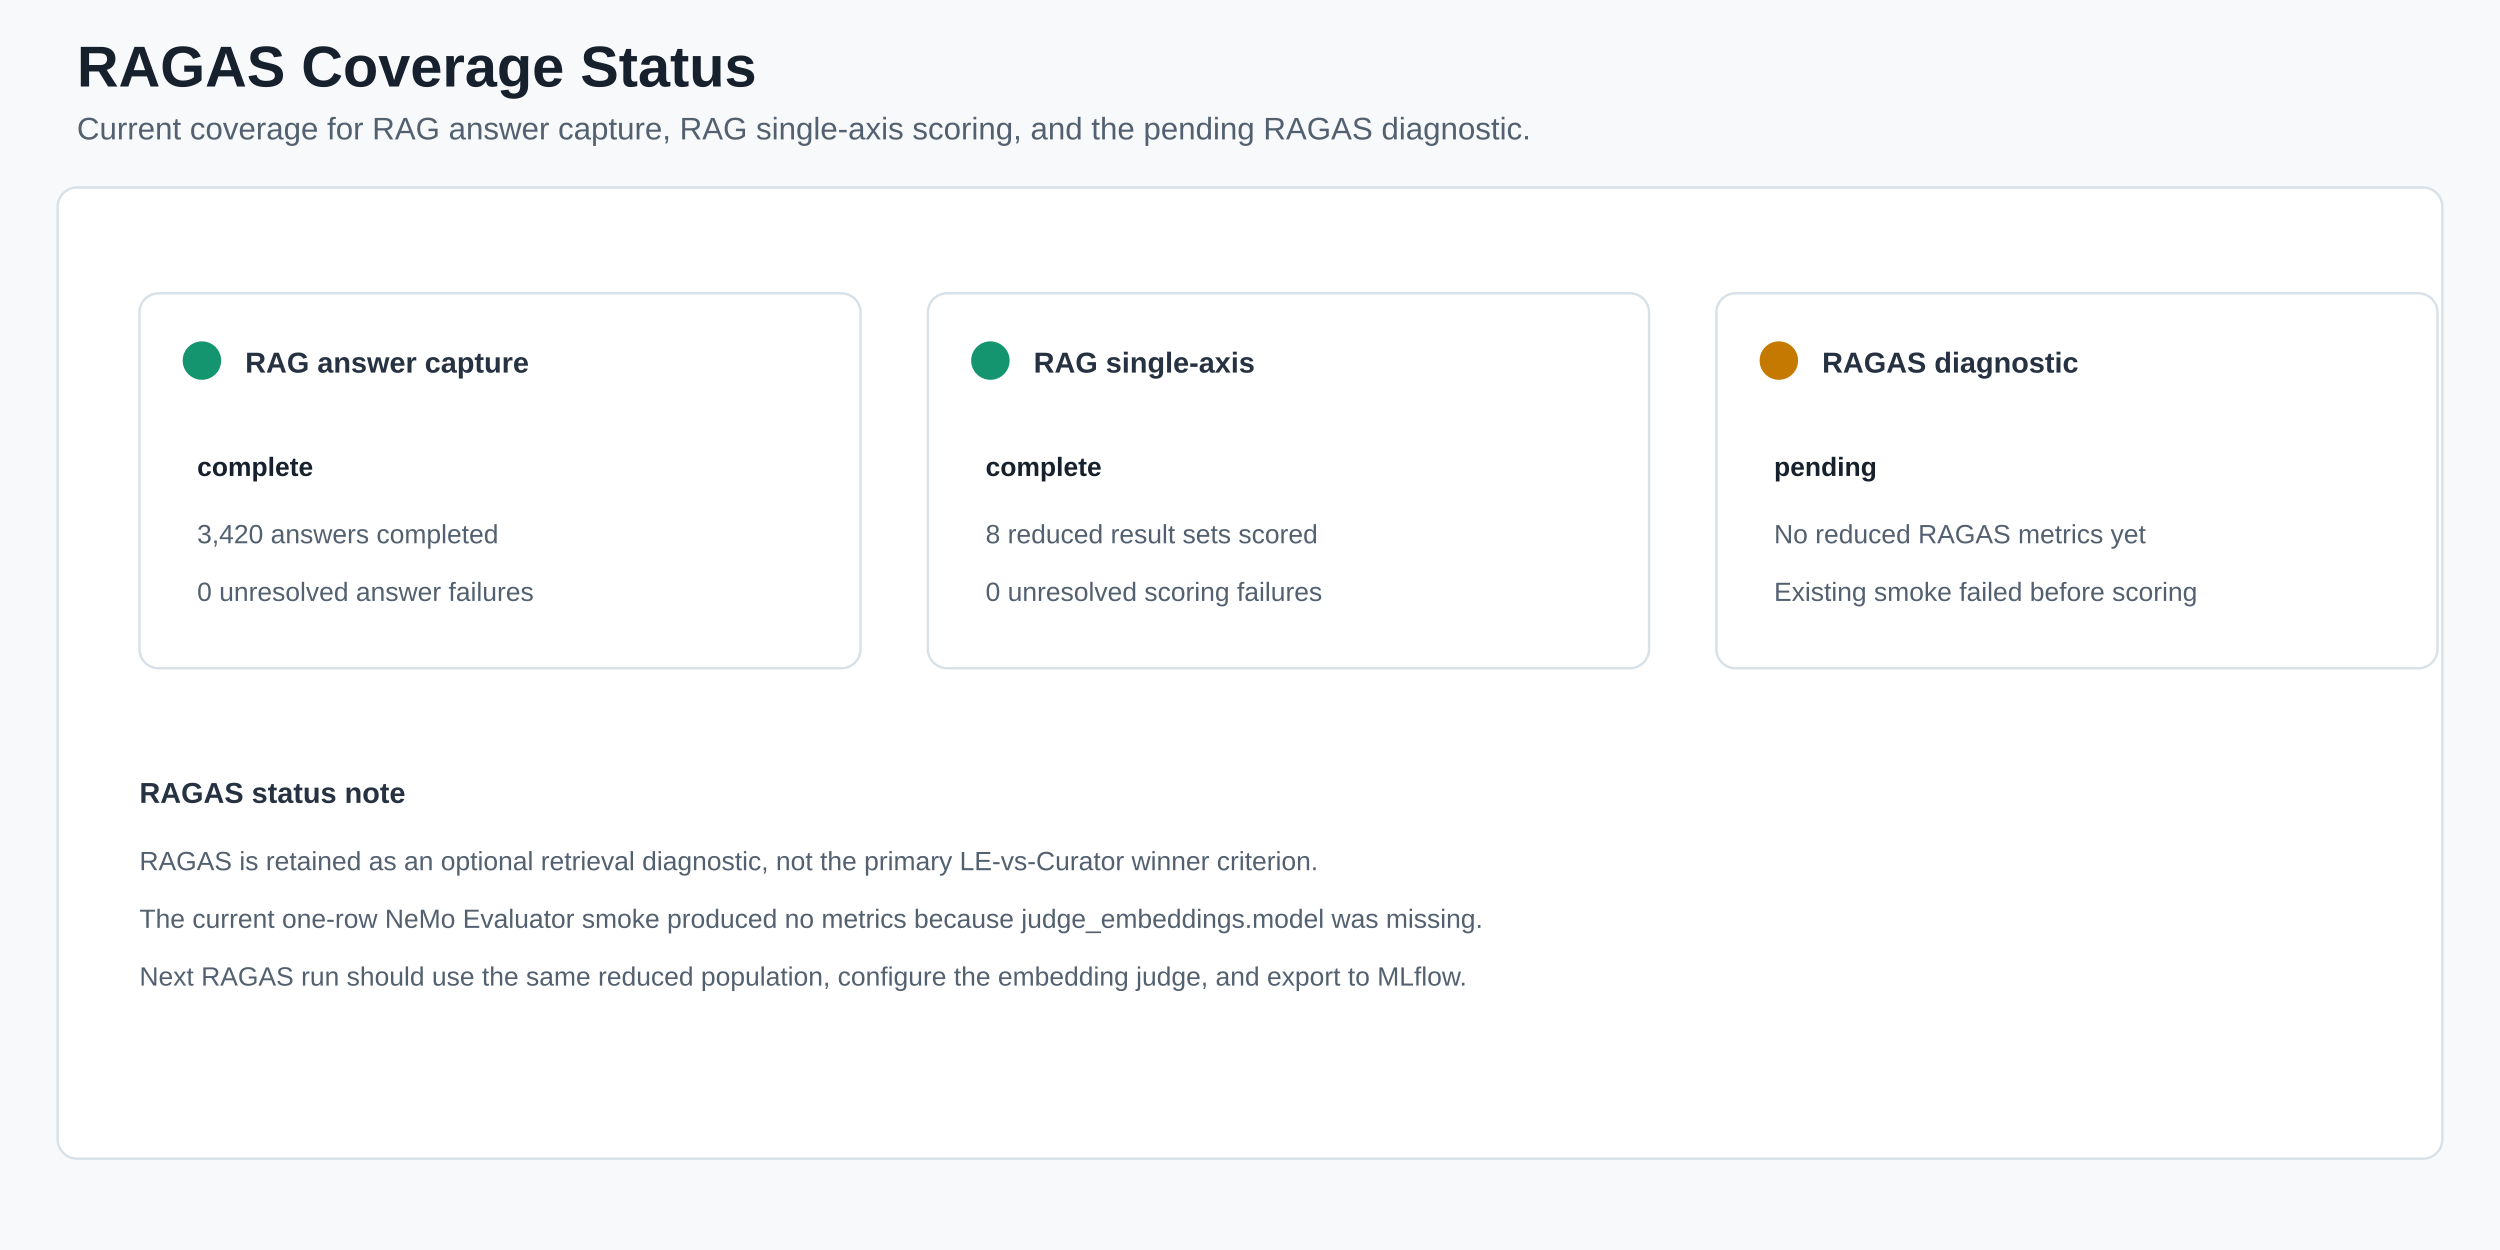
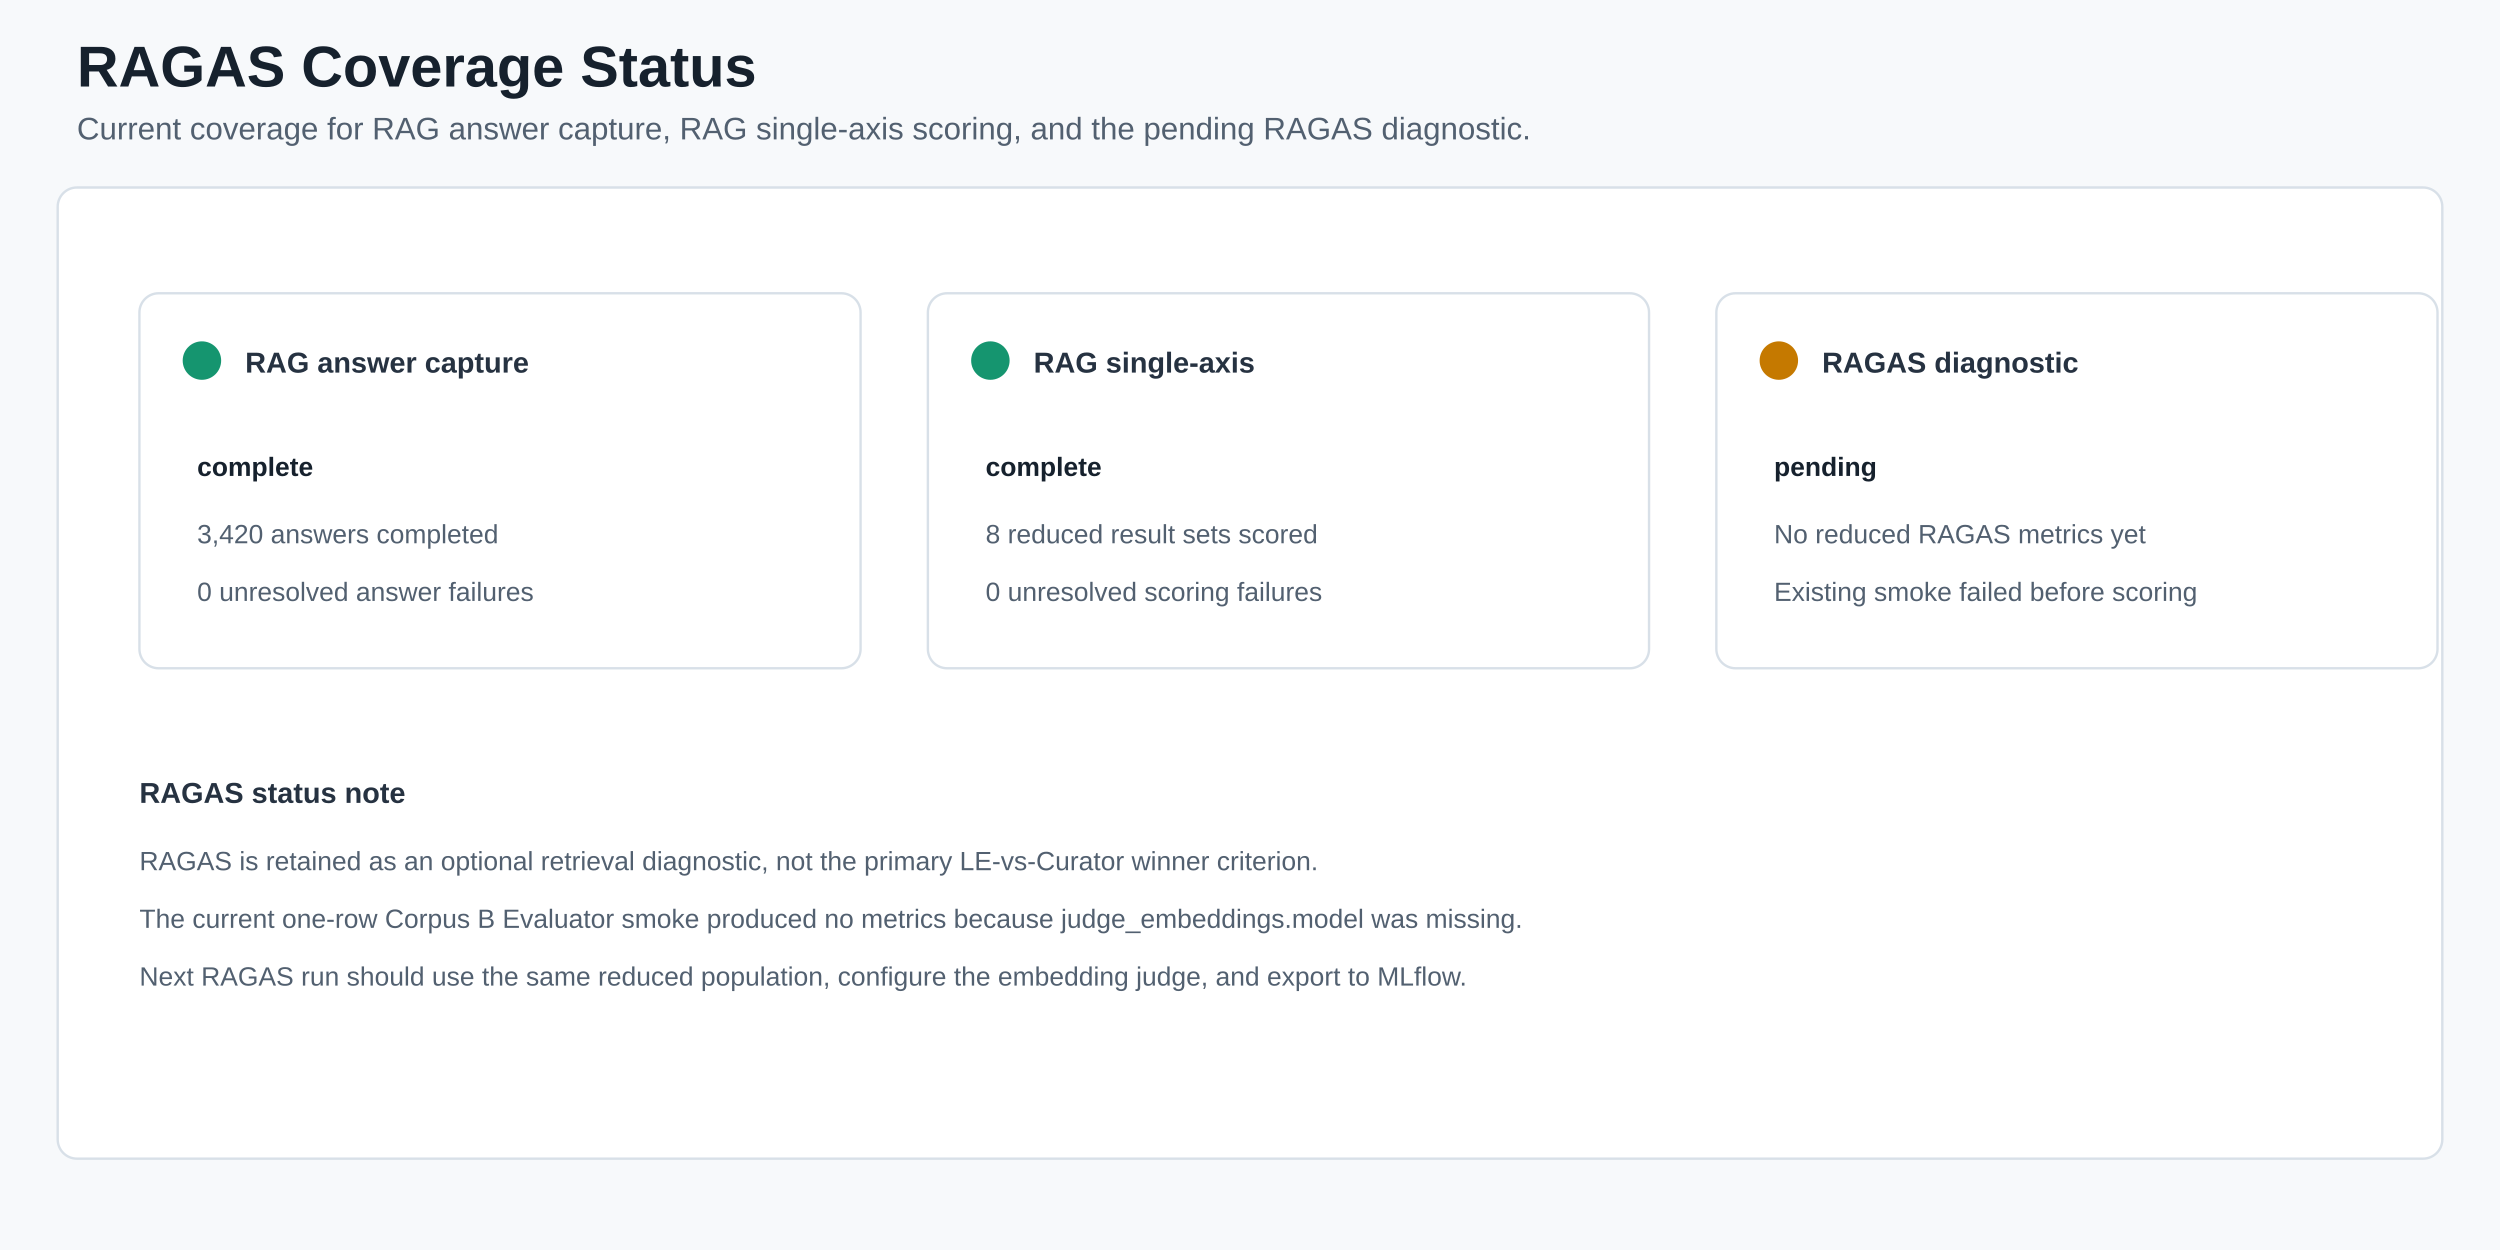
<svg xmlns="http://www.w3.org/2000/svg" width="1040" height="520" viewBox="0 0 1040 520" role="img" aria-labelledby="title desc">
  <style>
.bg{fill:#f7f9fb}.title{font:700 24px Arial,sans-serif;fill:#16212d}.subtitle{font:400 13px Arial,sans-serif;fill:#526070}
.label{font:700 12px Arial,sans-serif;fill:#263241}.small{font:400 11px Arial,sans-serif;fill:#526070}.tiny{font:400 10px Arial,sans-serif;fill:#607080}
.axis{stroke:#c9d2dc;stroke-width:1}.grid{stroke:#dbe2ea;stroke-width:1}.panel{fill:#ffffff;stroke:#d8e0e8;stroke-width:1;rx:8}
.norag{fill:#8794a3}.rag{fill:#15956f}.line{stroke:#9aa8b6;stroke-width:1}.value{font:700 11px Arial,sans-serif;fill:#16212d}
</style>
  <rect class="bg" x="0" y="0" width="100%" height="100%" />
  <text class="title" x="32" y="36">RAGAS Coverage Status</text>
  <text class="subtitle" x="32" y="58">Current coverage for RAG answer capture, RAG single-axis scoring, and the pending RAGAS diagnostic.</text>
  <rect class="panel" x="24" y="78" width="992" height="404" />
  <rect x="58" y="122" width="300" height="156" rx="8" fill="#ffffff" stroke="#d8e0e8" />
  <circle cx="84" cy="150" r="8" fill="#15956f" />
  <text class="label" x="102" y="155">RAG answer capture</text>
  <text class="value" x="82" y="198">complete</text>
  <text class="small" x="82" y="226">3,420 answers completed</text>
  <text class="small" x="82" y="250">0 unresolved answer failures</text>
  <rect x="386" y="122" width="300" height="156" rx="8" fill="#ffffff" stroke="#d8e0e8" />
  <circle cx="412" cy="150" r="8" fill="#15956f" />
  <text class="label" x="430" y="155">RAG single-axis</text>
  <text class="value" x="410" y="198">complete</text>
  <text class="small" x="410" y="226">8 reduced result sets scored</text>
  <text class="small" x="410" y="250">0 unresolved scoring failures</text>
  <rect x="714" y="122" width="300" height="156" rx="8" fill="#ffffff" stroke="#d8e0e8" />
  <circle cx="740" cy="150" r="8" fill="#c57900" />
  <text class="label" x="758" y="155">RAGAS diagnostic</text>
  <text class="value" x="738" y="198">pending</text>
  <text class="small" x="738" y="226">No reduced RAGAS metrics yet</text>
  <text class="small" x="738" y="250">Existing smoke failed before scoring</text>
  <text class="label" x="58" y="334">RAGAS status note</text>
  <text class="small" x="58" y="362">RAGAS is retained as an optional retrieval diagnostic, not the primary LE-vs-Curator winner criterion.</text>
-   <text class="small" x="58" y="386">The current one-row NeMo Evaluator smoke produced no metrics because judge_embeddings.model was missing.</text>
+   <text class="small" x="58" y="386">The current one-row Corpus B Evaluator smoke produced no metrics because judge_embeddings.model was missing.</text>
  <text class="small" x="58" y="410">Next RAGAS run should use the same reduced population, configure the embedding judge, and export to MLflow.</text>
</svg>
